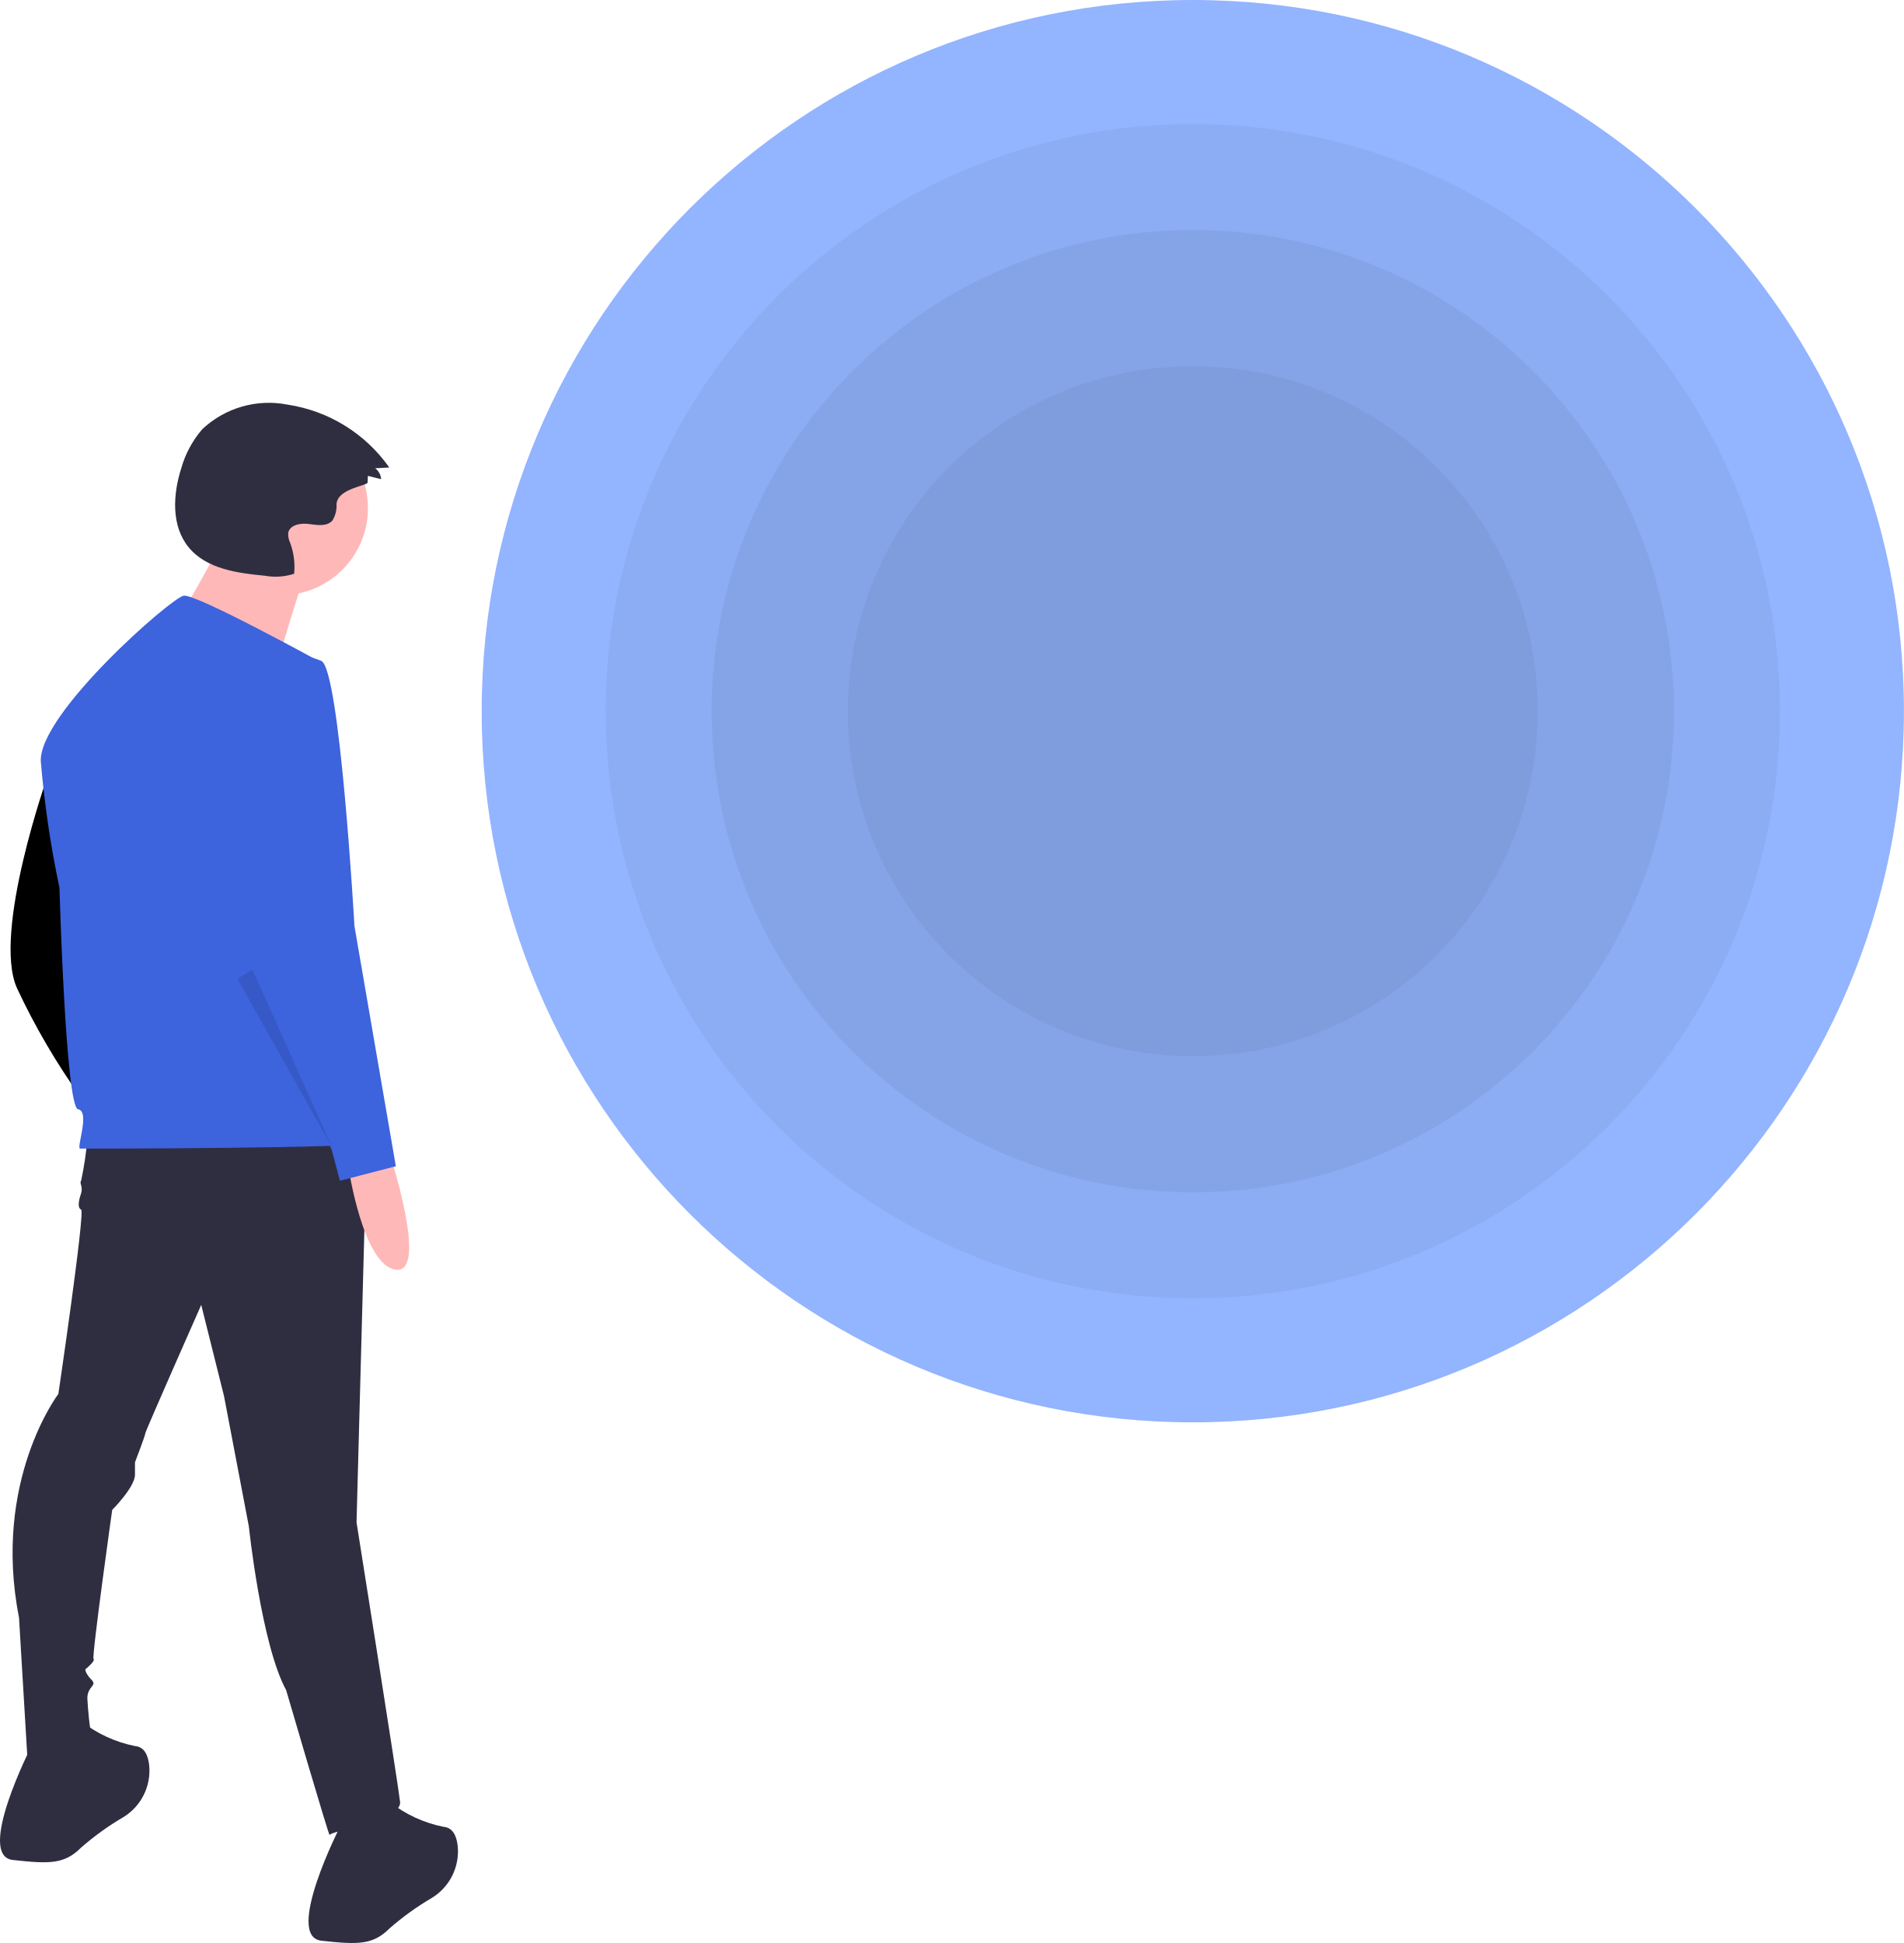
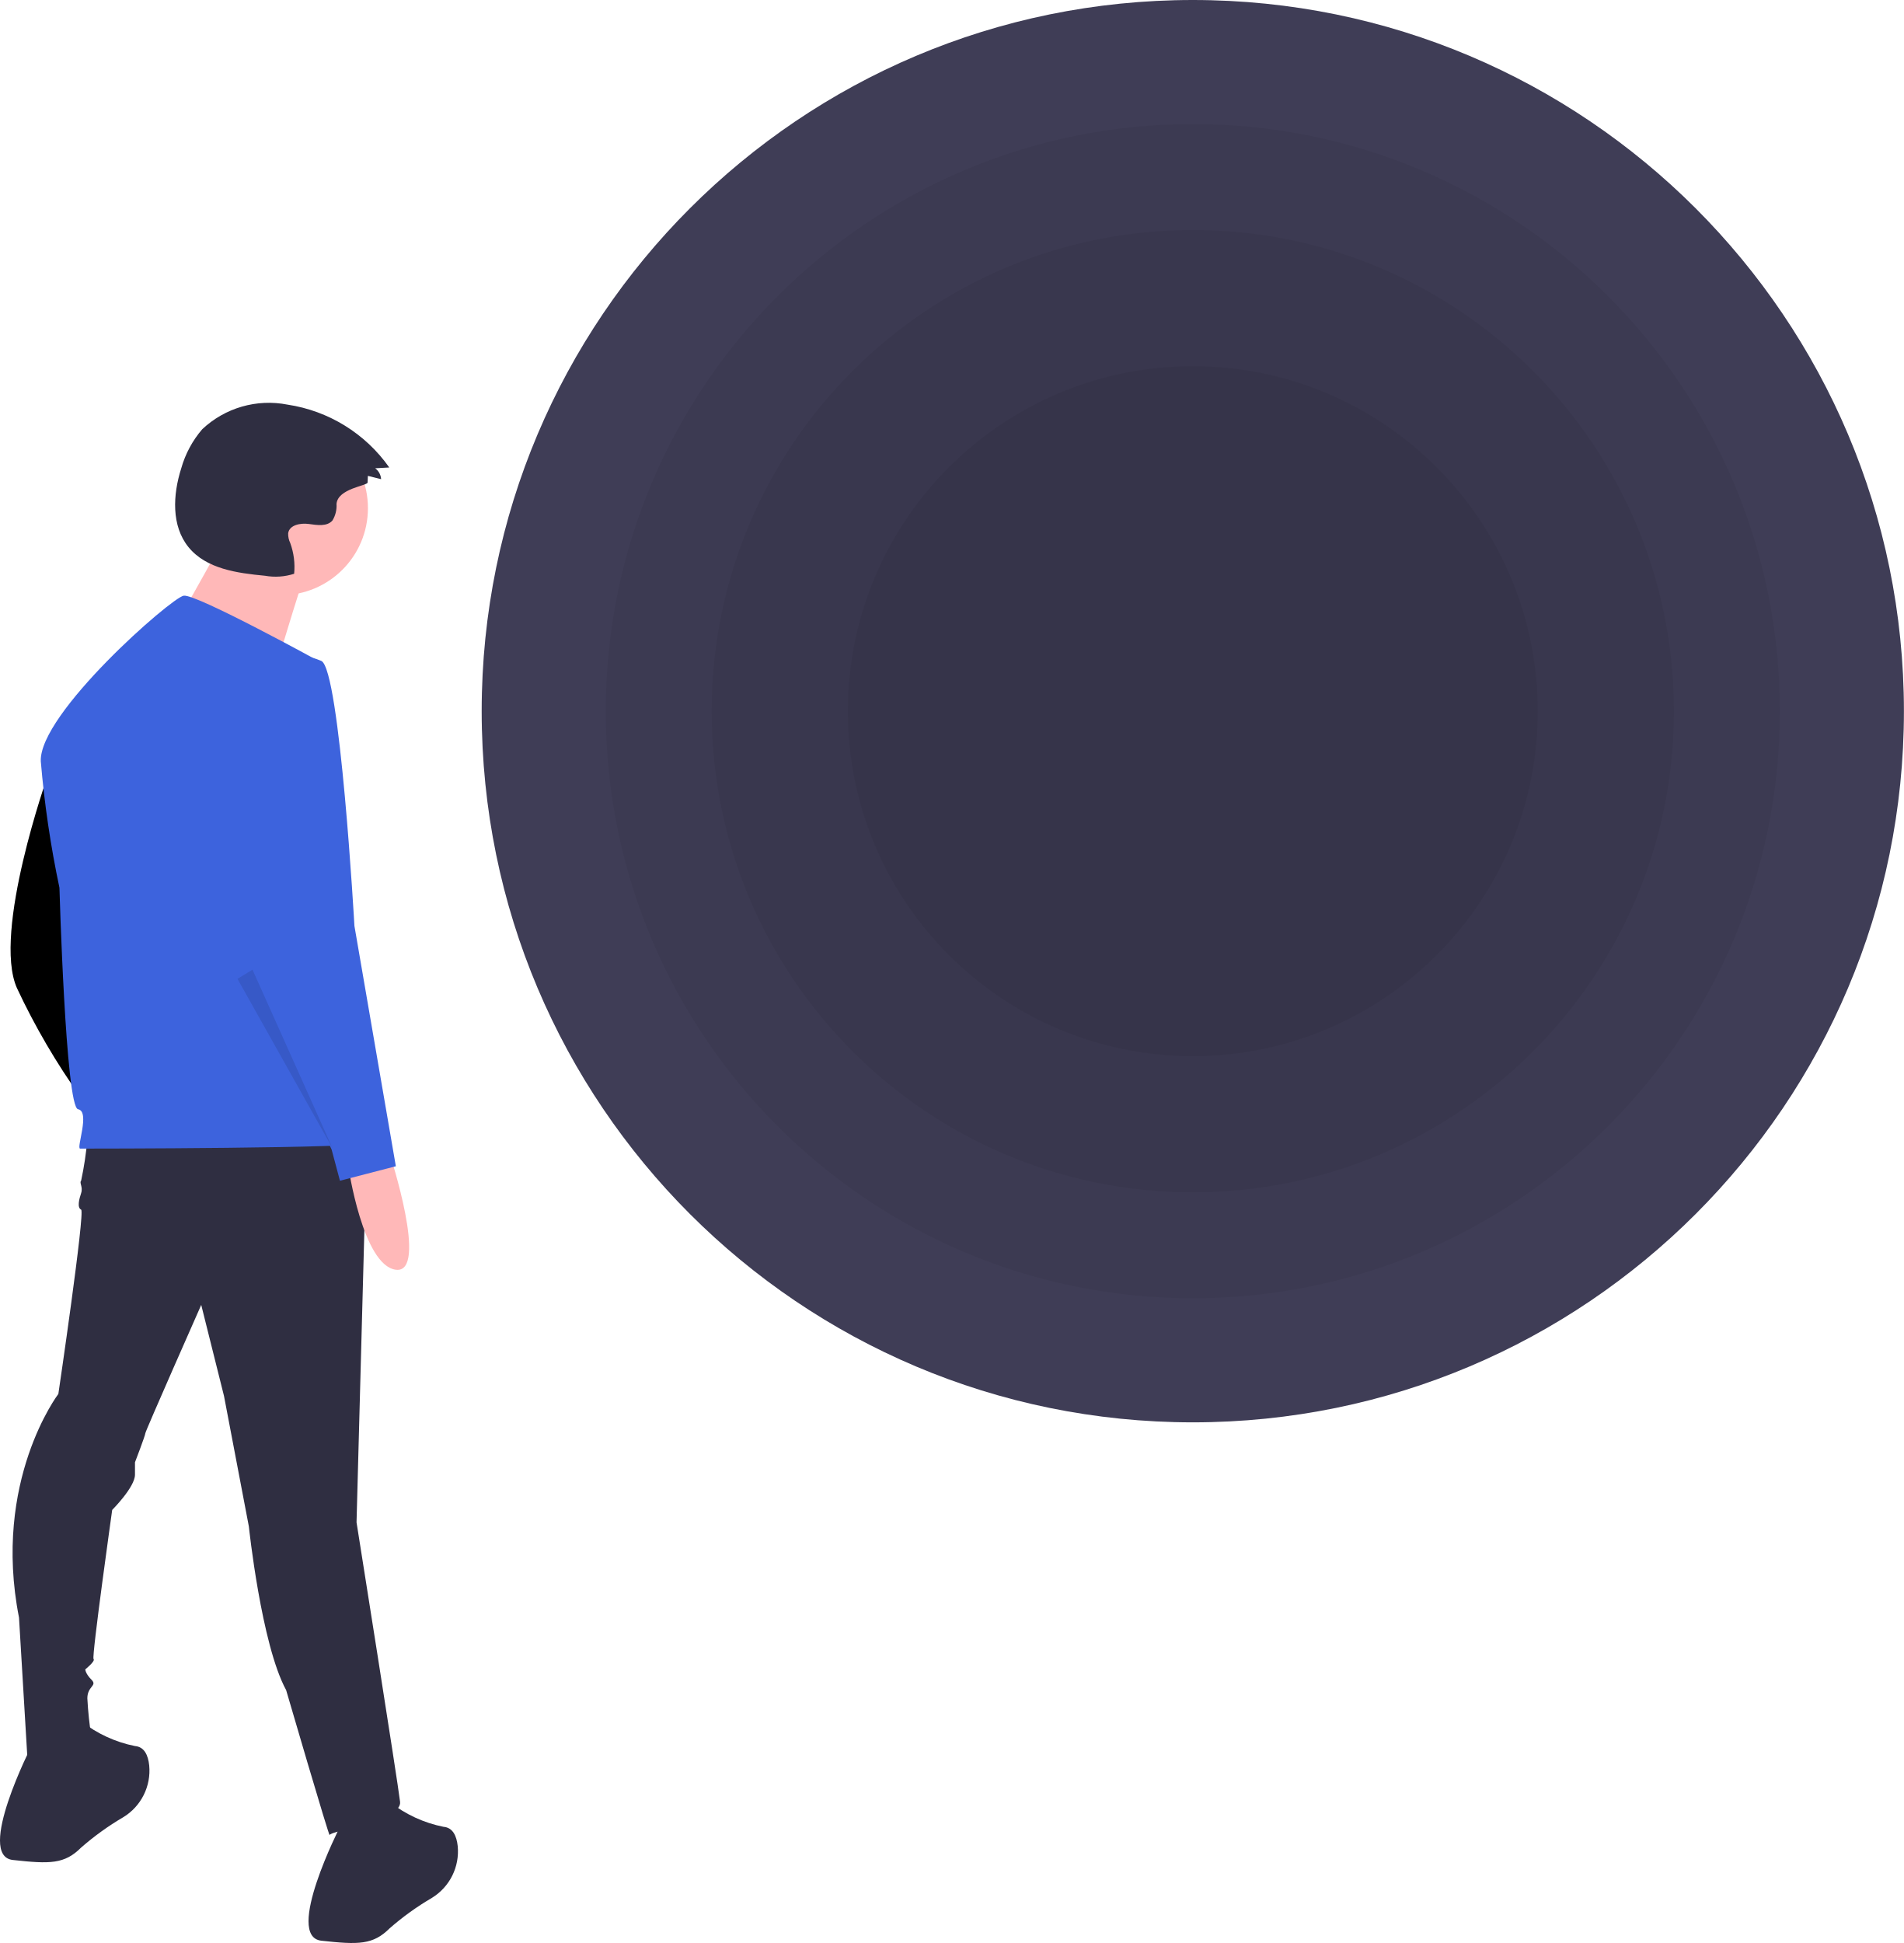
<svg xmlns="http://www.w3.org/2000/svg" width="126.795" height="129.387">
  <g data-name="Group 146" transform="translate(-64.456)">
-     <circle data-name="Ellipse 161" cx="47.358" cy="47.358" r="47.358" transform="translate(96.534)" fill="rgba(147,180, 255,1)" />
+     <circle data-name="Ellipse 161" cx="47.358" cy="47.358" r="47.358" transform="translate(96.534)" fill="#3f3d56" />
    <circle data-name="Ellipse 162" cx="39.096" cy="39.096" r="39.096" transform="translate(104.797 8.262)" opacity="0.05" />
    <circle data-name="Ellipse 163" cx="32.042" cy="32.042" r="32.042" transform="translate(111.85 15.316)" opacity="0.05" />
    <circle data-name="Ellipse 164" cx="22.974" cy="22.974" r="22.974" transform="translate(120.918 24.384)" opacity="0.05" />
    <path data-name="Path 630" d="M67.653 51.596s-3.723 10.48-2.069 14.2a46.238 46.238 0 004.275 7.309s-.965-20.819-2.206-21.509z" fill="" />
    <path data-name="Path 631" d="M67.653 51.596s-3.723 10.48-2.069 14.2a46.238 46.238 0 004.275 7.309s-.965-20.819-2.206-21.509z" opacity="0.1" />
    <path data-name="Path 632" d="M70.273 75.867a22.35 22.35 0 01-.414 2.758c-.138.138.138.414 0 .827s-.276.965 0 1.1-1.517 12.273-1.517 12.273-4.413 5.792-2.62 14.893l.552 9.239s4.275.276 4.275-1.241a25.264 25.264 0 01-.276-2.62c0-.827.689-.827.276-1.241s-.414-.689-.414-.689.689-.552.552-.69 1.241-9.929 1.241-9.929 1.517-1.517 1.517-2.344v-.827s.689-1.793.689-1.931 3.723-8.55 3.723-8.55l1.517 6.068 1.655 8.688s.827 7.86 2.482 10.894c0 0 2.9 9.929 2.9 9.653s4.826-.965 4.689-2.206-2.9-18.617-2.9-18.617l.692-25.784z" fill="#2f2e41" />
    <path data-name="Path 633" d="M66.55 116.273s-3.723 7.309-1.241 7.585 3.448.276 4.551-.827a18.354 18.354 0 012.808-2.022 3.631 3.631 0 001.724-3.455c-.073-.675-.325-1.231-.945-1.282a8.47 8.47 0 01-3.585-1.655z" fill="#2f2e41" />
    <path data-name="Path 634" d="M87.097 121.649s-3.723 7.309-1.241 7.585 3.448.276 4.551-.827a18.356 18.356 0 012.808-2.022 3.631 3.631 0 001.723-3.453c-.073-.675-.325-1.231-.945-1.282a8.472 8.472 0 01-3.585-1.655z" fill="#2f2e41" />
    <circle data-name="Ellipse 165" cx="5.797" cy="5.797" r="5.797" transform="translate(77.365 28.042)" fill="#ffb8b8" />
    <path data-name="Path 635" d="M79.436 35.743s-4.141 7.619-4.472 7.619 7.453 2.484 7.453 2.484 2.153-7.287 2.484-7.95z" fill="#ffb8b8" />
    <path data-name="Path 636" d="M85.788 44.081s-8.274-4.551-9.1-4.413-9.653 7.86-9.515 11.032a68.162 68.162 0 001.241 8.412s.414 14.617 1.241 14.755-.138 2.62.138 2.62 19.306 0 19.444-.414-3.449-31.992-3.449-31.992z" fill="#3D63DD" />
    <path data-name="Path 637" d="M90.407 76.832s2.62 8 .414 7.722-3.172-6.895-3.172-6.895z" fill="#ffb8b8" />
    <path data-name="Path 638" d="M83.374 43.598s-5.1 1.1-4.275 8 2.344 13.79 2.344 13.79l5.1 11.17.552 2.069 3.723-.965-2.758-16s-.965-17.1-2.206-17.651a5.341 5.341 0 00-2.48-.413z" fill="#3D63DD" />
    <path data-name="Path 639" d="M80.271 65.182l6.343 11.308-5.343-11.918z" opacity="0.1" />
    <path data-name="Path 640" d="M88.937 32.132l.019-.443.881.219a.985.985 0 00-.395-.725l.939-.052a10.128 10.128 0 00-6.774-4.186 6.47 6.47 0 00-5.683 1.638 6.85 6.85 0 00-1.4 2.609c-.556 1.746-.669 3.828.49 5.248 1.178 1.443 3.236 1.725 5.09 1.9a4.019 4.019 0 001.941-.132 4.668 4.668 0 00-.26-2.048 1.365 1.365 0 01-.138-.652c.082-.552.818-.691 1.371-.616s1.217.189 1.58-.235a1.878 1.878 0 00.269-1.1c.085-1.035 2.057-1.206 2.07-1.425z" fill="#2f2e41" />
  </g>
</svg>
